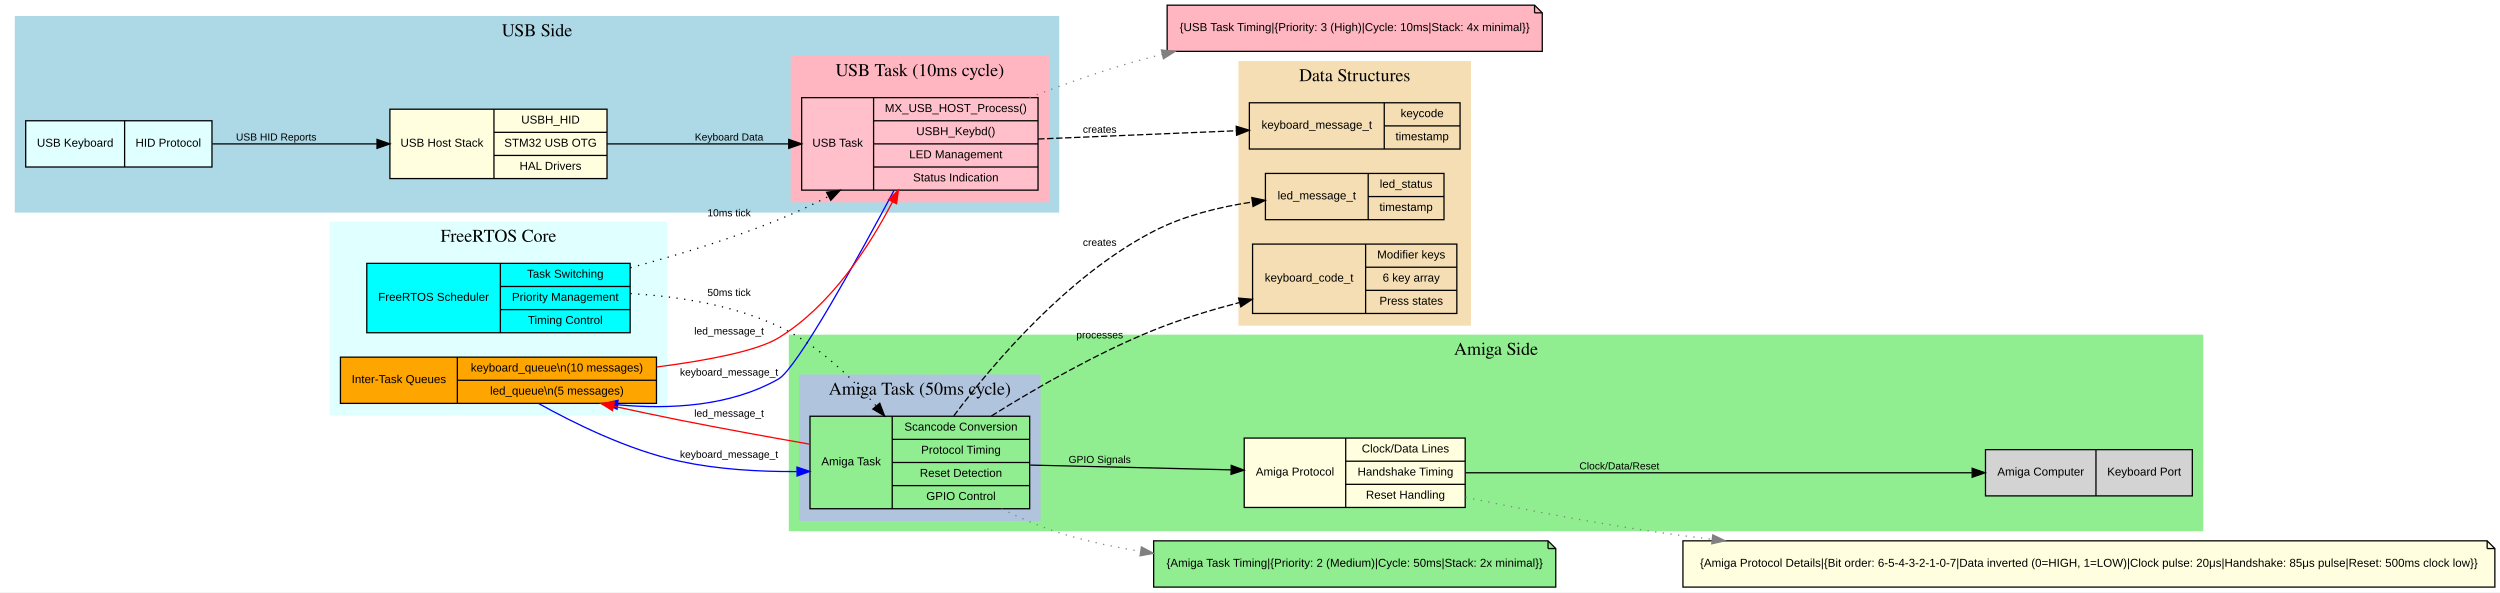
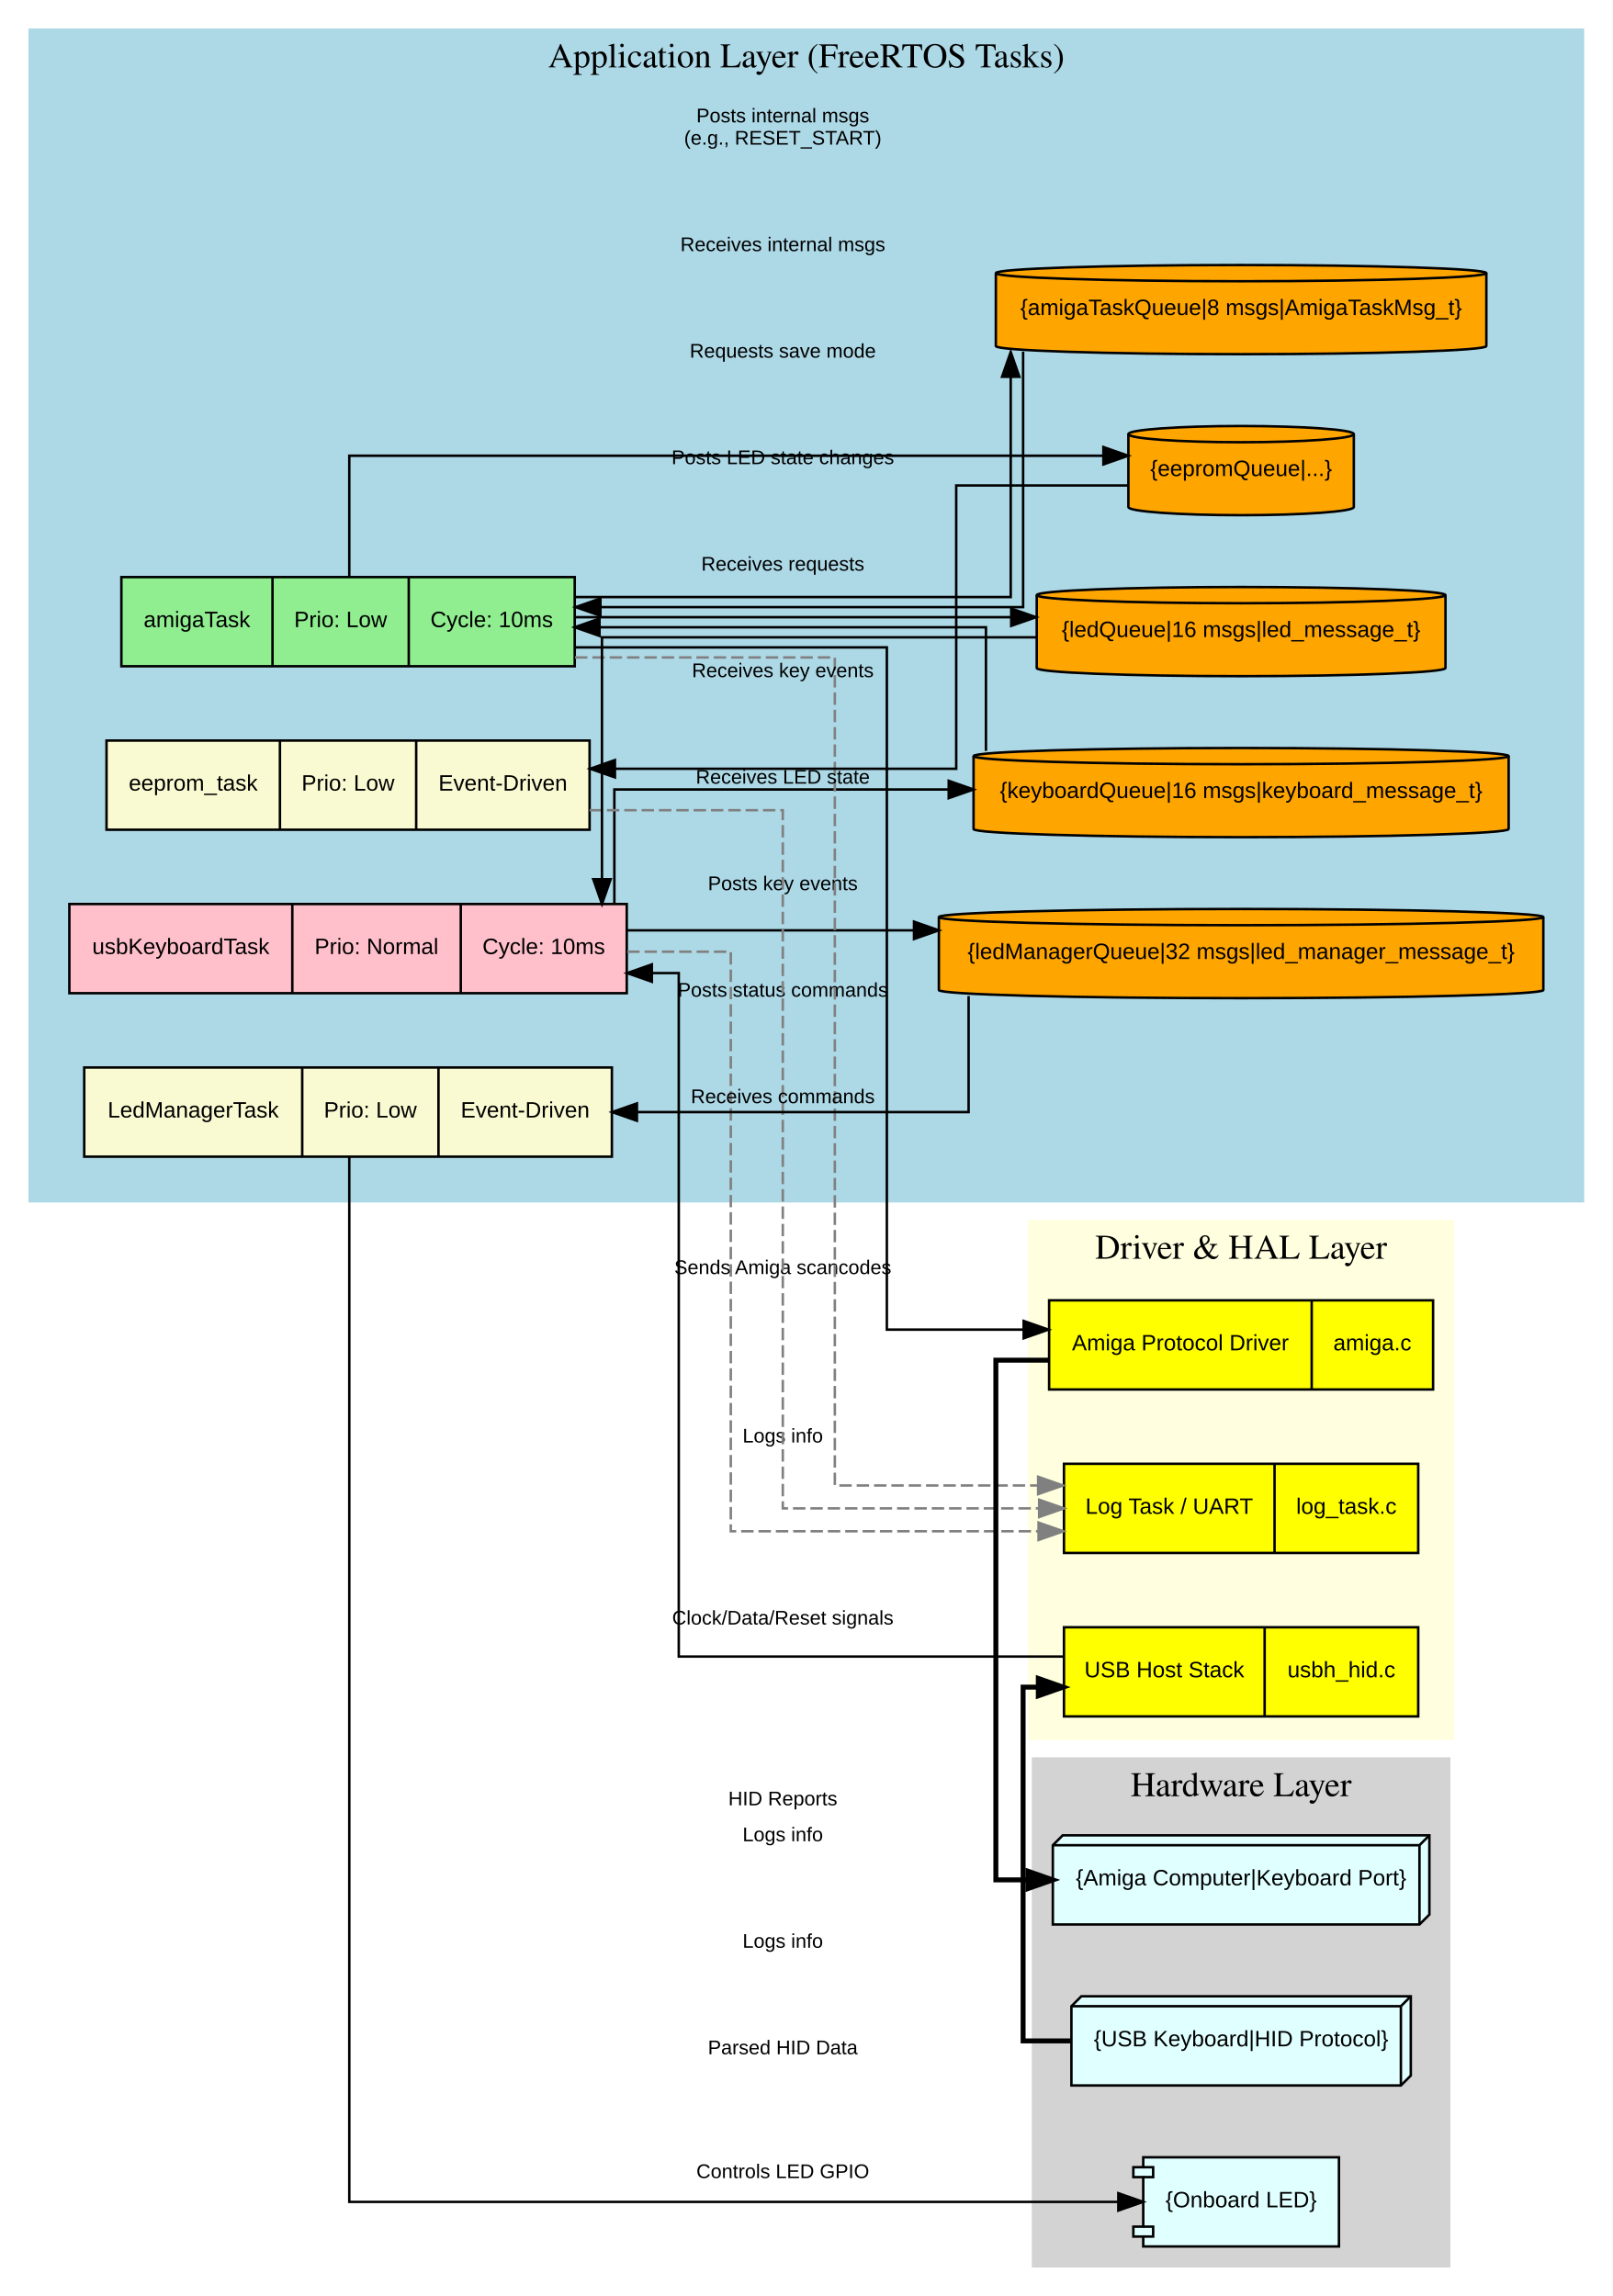
- <svg xmlns="http://www.w3.org/2000/svg" width="1946pt" height="461pt" viewBox="0.00 0.00 1946.00 461.00">
-   <g id="graph0" class="graph" transform="scale(1 1) rotate(0) translate(4 457)">
-     <polygon fill="white" stroke="transparent" points="-4,4 -4,-457 1942,-457 1942,4 -4,4" />
+ <svg xmlns="http://www.w3.org/2000/svg" width="651pt" height="927pt" viewBox="0.00 0.00 651.00 927.00">
+   <g id="graph0" class="graph" transform="scale(1 1) rotate(0) translate(4 923)">
+     <polygon fill="white" stroke="transparent" points="-4,4 -4,-923 647,-923 647,4 -4,4" />
    <g id="clust1" class="cluster">
-       <polygon fill="lightblue" stroke="lightblue" points="8,-292 8,-444 820,-444 820,-292 8,-292" />
-       <text text-anchor="middle" x="414" y="-428.8" font-family="Times,serif" font-size="14.00">USB Side</text>
+       <polygon fill="lightgrey" stroke="lightgrey" points="413,-8 413,-213 581,-213 581,-8 413,-8" />
+       <text text-anchor="middle" x="497" y="-197.8" font-family="Times,serif" font-size="14.00">Hardware Layer</text>
    </g>
    <g id="clust2" class="cluster">
-       <polygon fill="lightpink" stroke="lightpink" points="612,-300 612,-413 812,-413 812,-300 612,-300" />
-       <text text-anchor="middle" x="712" y="-397.8" font-family="Times,serif" font-size="14.00">USB Task (10ms cycle)</text>
+       <polygon fill="lightblue" stroke="lightblue" points="8,-438 8,-911 635,-911 635,-438 8,-438" />
+       <text text-anchor="middle" x="321.5" y="-895.8" font-family="Times,serif" font-size="14.00">Application Layer (FreeRTOS Tasks)</text>
    </g>
    <g id="clust3" class="cluster">
-       <polygon fill="lightcyan" stroke="lightcyan" points="253,-134 253,-284 515,-284 515,-134 253,-134" />
-       <text text-anchor="middle" x="384" y="-268.8" font-family="Times,serif" font-size="14.00">FreeRTOS Core</text>
-     </g>
+ </g>
    <g id="clust4" class="cluster">
-       <polygon fill="lightgreen" stroke="lightgreen" points="610.5,-44 610.5,-196 1710.5,-196 1710.5,-44 610.5,-44" />
-       <text text-anchor="middle" x="1160.5" y="-180.8" font-family="Times,serif" font-size="14.00">Amiga Side</text>
-     </g>
+ </g>
    <g id="clust5" class="cluster">
-       <polygon fill="lightsteelblue" stroke="lightsteelblue" points="618.5,-52 618.5,-165 805.5,-165 805.5,-52 618.5,-52" />
-       <text text-anchor="middle" x="712" y="-149.8" font-family="Times,serif" font-size="14.00">Amiga Task (50ms cycle)</text>
-     </g>
-     <g id="clust6" class="cluster">
-       <polygon fill="wheat" stroke="wheat" points="960.5,-204 960.5,-409 1140.5,-409 1140.5,-204 960.5,-204" />
-       <text text-anchor="middle" x="1050.5" y="-393.8" font-family="Times,serif" font-size="14.00">Data Structures</text>
+       <polygon fill="lightyellow" stroke="lightyellow" points="411.5,-221 411.5,-430 582.5,-430 582.5,-221 411.5,-221" />
+       <text text-anchor="middle" x="497" y="-414.8" font-family="Times,serif" font-size="14.00">Driver &amp; HAL Layer</text>
    </g>
    <g id="node1" class="node">
-       <polygon fill="lightcyan" stroke="black" points="16,-327 16,-363 161,-363 161,-327 16,-327" />
-       <text text-anchor="middle" x="54.5" y="-342.8" font-family="Arial" font-size="9.00">USB Keyboard</text>
-       <polyline fill="none" stroke="black" points="93,-327 93,-363 " />
-       <text text-anchor="middle" x="127" y="-342.8" font-family="Arial" font-size="9.00">HID Protocol</text>
+       <polygon fill="lightcyan" stroke="black" points="565.5,-117 432.5,-117 428.5,-113 428.5,-81 561.5,-81 565.5,-85 565.5,-117" />
+       <polyline fill="none" stroke="black" points="561.5,-113 428.5,-113 " />
+       <polyline fill="none" stroke="black" points="561.5,-113 561.5,-81 " />
+       <polyline fill="none" stroke="black" points="561.5,-113 565.5,-117 " />
+       <text text-anchor="middle" x="497" y="-96.8" font-family="Arial" font-size="9.00">{USB Keyboard|HID Protocol}</text>
+     </g>
+     <g id="node13" class="node">
+       <polygon fill="yellow" stroke="black" points="425.5,-230 425.5,-266 568.5,-266 568.5,-230 425.5,-230" />
+       <text text-anchor="middle" x="466" y="-245.8" font-family="Arial" font-size="9.00">USB Host Stack</text>
+       <polyline fill="none" stroke="black" points="506.5,-230 506.5,-266 " />
+       <text text-anchor="middle" x="537.5" y="-245.8" font-family="Arial" font-size="9.00">usbh_hid.c</text>
+     </g>
+     <g id="edge1" class="edge">
+       <path fill="none" stroke="black" stroke-width="2" d="M428.09,-99C416.96,-99 409,-99 409,-99 409,-99 409,-241.83 409,-241.83 409,-241.83 415.14,-241.83 415.14,-241.83" />
+       <polygon fill="black" stroke="black" stroke-width="2" points="415.14,-245.33 425.14,-241.83 415.14,-238.33 415.14,-245.33" />
+       <text text-anchor="middle" x="312" y="-194.1" font-family="Arial" font-size="8.00">HID Reports</text>
+     </g>
+     <g id="node2" class="node">
+       <polygon fill="lightcyan" stroke="black" points="573,-182 425,-182 421,-178 421,-146 569,-146 573,-150 573,-182" />
+       <polyline fill="none" stroke="black" points="569,-178 421,-178 " />
+       <polyline fill="none" stroke="black" points="569,-178 569,-146 " />
+       <polyline fill="none" stroke="black" points="569,-178 573,-182 " />
+       <text text-anchor="middle" x="497" y="-161.8" font-family="Arial" font-size="9.00">{Amiga Computer|Keyboard Port}</text>
    </g>
    <g id="node3" class="node">
-       <polygon fill="lightyellow" stroke="black" points="299.5,-318 299.5,-372 468.5,-372 468.5,-318 299.5,-318" />
-       <text text-anchor="middle" x="340" y="-342.8" font-family="Arial" font-size="9.00">USB Host Stack</text>
-       <polyline fill="none" stroke="black" points="380.5,-318 380.5,-372 " />
-       <text text-anchor="middle" x="424.5" y="-360.8" font-family="Arial" font-size="9.00">USBH_HID</text>
-       <polyline fill="none" stroke="black" points="380.5,-354 468.5,-354 " />
-       <text text-anchor="middle" x="424.5" y="-342.8" font-family="Arial" font-size="9.00">STM32 USB OTG</text>
-       <polyline fill="none" stroke="black" points="380.5,-336 468.5,-336 " />
-       <text text-anchor="middle" x="424.5" y="-324.8" font-family="Arial" font-size="9.00">HAL Drivers</text>
-     </g>
-     <g id="edge1" class="edge">
-       <path fill="none" stroke="black" d="M161.3,-345C199.87,-345 247.88,-345 289.35,-345" />
-       <polygon fill="black" stroke="black" points="289.46,-348.5 299.46,-345 289.46,-341.5 289.46,-348.5" />
-       <text text-anchor="middle" x="211" y="-347.6" font-family="Arial" font-size="8.00">USB HID Reports</text>
-     </g>
-     <g id="node2" class="node">
-       <polygon fill="pink" stroke="black" points="620,-309 620,-381 804,-381 804,-309 620,-309" />
-       <text text-anchor="middle" x="648" y="-342.8" font-family="Arial" font-size="9.00">USB Task</text>
-       <polyline fill="none" stroke="black" points="676,-309 676,-381 " />
-       <text text-anchor="middle" x="740" y="-369.8" font-family="Arial" font-size="9.00">MX_USB_HOST_Process()</text>
-       <polyline fill="none" stroke="black" points="676,-363 804,-363 " />
-       <text text-anchor="middle" x="740" y="-351.8" font-family="Arial" font-size="9.00">USBH_Keybd()</text>
-       <polyline fill="none" stroke="black" points="676,-345 804,-345 " />
-       <text text-anchor="middle" x="740" y="-333.8" font-family="Arial" font-size="9.00">LED Management</text>
-       <polyline fill="none" stroke="black" points="676,-327 804,-327 " />
-       <text text-anchor="middle" x="740" y="-315.8" font-family="Arial" font-size="9.00">Status Indication</text>
+       <polygon fill="lightcyan" stroke="black" points="536.5,-52 457.5,-52 457.5,-48 453.5,-48 453.5,-44 457.5,-44 457.5,-24 453.5,-24 453.5,-20 457.5,-20 457.5,-16 536.5,-16 536.5,-52" />
+       <polyline fill="none" stroke="black" points="457.5,-48 461.5,-48 461.5,-44 457.5,-44 " />
+       <polyline fill="none" stroke="black" points="457.5,-24 461.5,-24 461.5,-20 457.5,-20 " />
+       <text text-anchor="middle" x="497" y="-31.8" font-family="Arial" font-size="9.00">{Onboard LED}</text>
+     </g>
+     <g id="node4" class="node">
+       <polygon fill="pink" stroke="black" points="24,-522 24,-558 249,-558 249,-522 24,-522" />
+       <text text-anchor="middle" x="69" y="-537.8" font-family="Arial" font-size="9.00">usbKeyboardTask</text>
+       <polyline fill="none" stroke="black" points="114,-522 114,-558 " />
+       <text text-anchor="middle" x="148" y="-537.8" font-family="Arial" font-size="9.00">Prio: Normal</text>
+       <polyline fill="none" stroke="black" points="182,-522 182,-558 " />
+       <text text-anchor="middle" x="215.5" y="-537.8" font-family="Arial" font-size="9.00">Cycle: 10ms</text>
+     </g>
+     <g id="node8" class="node">
+       <path fill="orange" stroke="black" d="M605,-617.73C605,-619.53 556.59,-621 497,-621 437.41,-621 389,-619.53 389,-617.73 389,-617.73 389,-588.27 389,-588.27 389,-586.47 437.41,-585 497,-585 556.59,-585 605,-586.47 605,-588.27 605,-588.27 605,-617.73 605,-617.73" />
+       <path fill="none" stroke="black" d="M605,-617.73C605,-615.92 556.59,-614.45 497,-614.45 437.41,-614.45 389,-615.92 389,-617.73" />
+       <text text-anchor="middle" x="497" y="-600.8" font-family="Arial" font-size="9.00">{keyboardQueue|16 msgs|keyboard_message_t}</text>
+     </g>
+     <g id="edge3" class="edge">
+       <path fill="none" stroke="black" d="M244,-558.24C244,-577.23 244,-604.25 244,-604.25 244,-604.25 378.97,-604.25 378.97,-604.25" />
+       <polygon fill="black" stroke="black" points="378.97,-607.75 388.97,-604.25 378.97,-600.75 378.97,-607.75" />
+       <text text-anchor="middle" x="312" y="-563.6" font-family="Arial" font-size="8.00">Posts key events</text>
+     </g>
+     <g id="node10" class="node">
+       <path fill="orange" stroke="black" d="M619,-552.73C619,-554.53 564.32,-556 497,-556 429.68,-556 375,-554.53 375,-552.73 375,-552.73 375,-523.27 375,-523.27 375,-521.47 429.68,-520 497,-520 564.32,-520 619,-521.47 619,-523.27 619,-523.27 619,-552.73 619,-552.73" />
+       <path fill="none" stroke="black" d="M619,-552.73C619,-550.92 564.32,-549.45 497,-549.45 429.68,-549.45 375,-550.92 375,-552.73" />
+       <text text-anchor="middle" x="497" y="-535.8" font-family="Arial" font-size="9.00">{ledManagerQueue|32 msgs|led_manager_message_t}</text>
+     </g>
+     <g id="edge7" class="edge">
+       <path fill="none" stroke="black" d="M249.08,-547.38C249.08,-547.38 364.96,-547.38 364.96,-547.38" />
+       <polygon fill="black" stroke="black" points="364.96,-550.88 374.96,-547.38 364.96,-543.88 364.96,-550.88" />
+       <text text-anchor="middle" x="312" y="-520.6" font-family="Arial" font-size="8.00">Posts status commands</text>
+     </g>
+     <g id="node15" class="node">
+       <polygon fill="yellow" stroke="black" points="425.5,-296 425.5,-332 568.5,-332 568.5,-296 425.5,-296" />
+       <text text-anchor="middle" x="468" y="-311.8" font-family="Arial" font-size="9.00">Log Task / UART</text>
+       <polyline fill="none" stroke="black" points="510.5,-296 510.5,-332 " />
+       <text text-anchor="middle" x="539.5" y="-311.8" font-family="Arial" font-size="9.00">log_task.c</text>
+     </g>
+     <g id="edge16" class="edge">
+       <path fill="none" stroke="grey" stroke-dasharray="5,2" d="M249.19,-538.75C272.95,-538.75 291,-538.75 291,-538.75 291,-538.75 291,-304.75 291,-304.75 291,-304.75 415.24,-304.75 415.24,-304.75" />
+       <polygon fill="grey" stroke="grey" points="415.24,-308.25 425.24,-304.75 415.24,-301.25 415.24,-308.25" />
+       <text text-anchor="middle" x="312" y="-136.6" font-family="Arial" font-size="8.00">Logs info</text>
    </g>
    <g id="node5" class="node">
-       <polygon fill="orange" stroke="black" points="261,-143 261,-179 507,-179 507,-143 261,-143" />
-       <text text-anchor="middle" x="306.5" y="-158.8" font-family="Arial" font-size="9.00">Inter-Task Queues</text>
-       <polyline fill="none" stroke="black" points="352,-143 352,-179 " />
-       <text text-anchor="middle" x="429.5" y="-167.8" font-family="Arial" font-size="9.00">keyboard_queue\n(10 messages)</text>
-       <polyline fill="none" stroke="black" points="352,-161 507,-161 " />
-       <text text-anchor="middle" x="429.5" y="-149.8" font-family="Arial" font-size="9.00">led_queue\n(5 messages)</text>
-     </g>
-     <g id="edge3" class="edge">
-       <path fill="none" stroke="blue" d="M691.93,-308.8C664.73,-257.86 616.49,-170.28 602,-162 564.68,-140.68 517.52,-138.16 476.71,-141.92" />
-       <polygon fill="blue" stroke="blue" points="476.33,-138.44 466.75,-142.98 477.07,-145.41 476.33,-138.44" />
-       <text text-anchor="middle" x="563.5" y="-164.6" font-family="Arial" font-size="8.00">keyboard_message_t</text>
+       <polygon fill="lightgreen" stroke="black" points="45,-654 45,-690 228,-690 228,-654 45,-654" />
+       <text text-anchor="middle" x="75.5" y="-669.8" font-family="Arial" font-size="9.00">amigaTask</text>
+       <polyline fill="none" stroke="black" points="106,-654 106,-690 " />
+       <text text-anchor="middle" x="133.5" y="-669.8" font-family="Arial" font-size="9.00">Prio: Low</text>
+       <polyline fill="none" stroke="black" points="161,-654 161,-690 " />
+       <text text-anchor="middle" x="194.5" y="-669.8" font-family="Arial" font-size="9.00">Cycle: 10ms</text>
    </g>
    <g id="node9" class="node">
-       <polygon fill="wheat" stroke="black" points="968.5,-341 968.5,-377 1132.5,-377 1132.5,-341 968.5,-341" />
-       <text text-anchor="middle" x="1021" y="-356.8" font-family="Arial" font-size="9.00">keyboard_message_t</text>
-       <polyline fill="none" stroke="black" points="1073.5,-341 1073.5,-377 " />
-       <text text-anchor="middle" x="1103" y="-365.8" font-family="Arial" font-size="9.00">keycode</text>
-       <polyline fill="none" stroke="black" points="1073.5,-359 1132.5,-359 " />
-       <text text-anchor="middle" x="1103" y="-347.8" font-family="Arial" font-size="9.00">timestamp</text>
+       <path fill="orange" stroke="black" d="M579.5,-682.73C579.5,-684.53 542.52,-686 497,-686 451.48,-686 414.5,-684.53 414.5,-682.73 414.5,-682.73 414.5,-653.27 414.5,-653.27 414.5,-651.47 451.48,-650 497,-650 542.52,-650 579.5,-651.47 579.5,-653.27 579.5,-653.27 579.5,-682.73 579.5,-682.73" />
+       <path fill="none" stroke="black" d="M579.5,-682.73C579.5,-680.92 542.52,-679.45 497,-679.45 451.48,-679.45 414.5,-680.92 414.5,-682.73" />
+       <text text-anchor="middle" x="497" y="-665.8" font-family="Arial" font-size="9.00">{ledQueue|16 msgs|led_message_t}</text>
+     </g>
+     <g id="edge5" class="edge">
+       <path fill="none" stroke="black" d="M228.4,-673.81C228.4,-673.81 404.2,-673.81 404.2,-673.81" />
+       <polygon fill="black" stroke="black" points="404.2,-677.31 414.2,-673.81 404.2,-670.31 404.2,-677.31" />
+       <text text-anchor="middle" x="312" y="-735.6" font-family="Arial" font-size="8.00">Posts LED state changes</text>
+     </g>
+     <g id="node11" class="node">
+       <path fill="orange" stroke="black" d="M596,-812.73C596,-814.53 551.63,-816 497,-816 442.37,-816 398,-814.53 398,-812.73 398,-812.73 398,-783.27 398,-783.27 398,-781.47 442.37,-780 497,-780 551.63,-780 596,-781.47 596,-783.27 596,-783.27 596,-812.73 596,-812.73" />
+       <path fill="none" stroke="black" d="M596,-812.73C596,-810.92 551.63,-809.45 497,-809.45 442.37,-809.45 398,-810.92 398,-812.73" />
+       <text text-anchor="middle" x="497" y="-795.8" font-family="Arial" font-size="9.00">{amigaTaskQueue|8 msgs|AmigaTaskMsg_t}</text>
+     </g>
+     <g id="edge10" class="edge">
+       <path fill="none" stroke="black" d="M228.18,-681.94C305.62,-681.94 404,-681.94 404,-681.94 404,-681.94 404,-770.87 404,-770.87" />
+       <polygon fill="black" stroke="black" points="400.5,-770.87 404,-780.87 407.5,-770.87 400.5,-770.87" />
+       <text text-anchor="middle" x="312" y="-873.6" font-family="Arial" font-size="8.00">Posts internal msgs</text>
+       <text text-anchor="middle" x="312" y="-864.6" font-family="Arial" font-size="8.00">(e.g., RESET_START)</text>
+     </g>
+     <g id="node12" class="node">
+       <path fill="orange" stroke="black" d="M542.5,-747.73C542.5,-749.53 522.11,-751 497,-751 471.89,-751 451.5,-749.53 451.5,-747.73 451.5,-747.73 451.5,-718.27 451.5,-718.27 451.5,-716.47 471.89,-715 497,-715 522.11,-715 542.5,-716.47 542.5,-718.27 542.5,-718.27 542.5,-747.73 542.5,-747.73" />
+       <path fill="none" stroke="black" d="M542.5,-747.73C542.5,-745.92 522.11,-744.45 497,-744.45 471.89,-744.45 451.5,-745.92 451.5,-747.73" />
+       <text text-anchor="middle" x="497" y="-730.8" font-family="Arial" font-size="9.00">{eepromQueue|...}</text>
+     </g>
+     <g id="edge14" class="edge">
+       <path fill="none" stroke="black" d="M137,-690.31C137,-710.15 137,-739 137,-739 137,-739 441.41,-739 441.41,-739" />
+       <polygon fill="black" stroke="black" points="441.41,-742.5 451.41,-739 441.41,-735.5 441.41,-742.5" />
+       <text text-anchor="middle" x="312" y="-778.6" font-family="Arial" font-size="8.00">Requests save mode</text>
+     </g>
+     <g id="node14" class="node">
+       <polygon fill="yellow" stroke="black" points="419.5,-362 419.5,-398 574.5,-398 574.5,-362 419.5,-362" />
+       <text text-anchor="middle" x="472.5" y="-377.8" font-family="Arial" font-size="9.00">Amiga Protocol Driver</text>
+       <polyline fill="none" stroke="black" points="525.5,-362 525.5,-398 " />
+       <text text-anchor="middle" x="550" y="-377.8" font-family="Arial" font-size="9.00">amiga.c</text>
+     </g>
+     <g id="edge12" class="edge">
+       <path fill="none" stroke="black" d="M228.11,-661.62C287.55,-661.62 354,-661.62 354,-661.62 354,-661.62 354,-386.17 354,-386.17 354,-386.17 409.22,-386.17 409.22,-386.17" />
+       <polygon fill="black" stroke="black" points="409.22,-389.67 419.22,-386.17 409.22,-382.67 409.22,-389.67" />
+       <text text-anchor="middle" x="312" y="-408.6" font-family="Arial" font-size="8.00">Sends Amiga scancodes</text>
+     </g>
+     <g id="edge17" class="edge">
+       <path fill="none" stroke="grey" stroke-dasharray="5,2" d="M228.13,-657.56C279.36,-657.56 333,-657.56 333,-657.56 333,-657.56 333,-323.25 333,-323.25 333,-323.25 415.07,-323.25 415.07,-323.25" />
+       <polygon fill="grey" stroke="grey" points="415.07,-326.75 425.07,-323.25 415.07,-319.75 415.07,-326.75" />
+       <text text-anchor="middle" x="312" y="-340.6" font-family="Arial" font-size="8.00">Logs info</text>
+     </g>
+     <g id="node6" class="node">
+       <polygon fill="lightgoldenrodyellow" stroke="black" points="30,-456 30,-492 243,-492 243,-456 30,-456" />
+       <text text-anchor="middle" x="74" y="-471.8" font-family="Arial" font-size="9.00">LedManagerTask</text>
+       <polyline fill="none" stroke="black" points="118,-456 118,-492 " />
+       <text text-anchor="middle" x="145.5" y="-471.8" font-family="Arial" font-size="9.00">Prio: Low</text>
+       <polyline fill="none" stroke="black" points="173,-456 173,-492 " />
+       <text text-anchor="middle" x="208" y="-471.8" font-family="Arial" font-size="9.00">Event-Driven</text>
+     </g>
+     <g id="edge9" class="edge">
+       <path fill="none" stroke="black" d="M137,-455.93C137,-373.13 137,-34 137,-34 137,-34 447.44,-34 447.44,-34" />
+       <polygon fill="black" stroke="black" points="447.44,-37.5 457.44,-34 447.44,-30.5 447.44,-37.5" />
+       <text text-anchor="middle" x="312" y="-43.6" font-family="Arial" font-size="8.00">Controls LED GPIO</text>
+     </g>
+     <g id="node7" class="node">
+       <polygon fill="lightgoldenrodyellow" stroke="black" points="39,-588 39,-624 234,-624 234,-588 39,-588" />
+       <text text-anchor="middle" x="74" y="-603.8" font-family="Arial" font-size="9.00">eeprom_task</text>
+       <polyline fill="none" stroke="black" points="109,-588 109,-624 " />
+       <text text-anchor="middle" x="136.5" y="-603.8" font-family="Arial" font-size="9.00">Prio: Low</text>
+       <polyline fill="none" stroke="black" points="164,-588 164,-624 " />
+       <text text-anchor="middle" x="199" y="-603.8" font-family="Arial" font-size="9.00">Event-Driven</text>
+     </g>
+     <g id="edge18" class="edge">
+       <path fill="none" stroke="grey" stroke-dasharray="5,2" d="M234,-595.88C274.4,-595.88 312,-595.88 312,-595.88 312,-595.88 312,-314 312,-314 312,-314 415.47,-314 415.47,-314" />
+       <polygon fill="grey" stroke="grey" points="415.47,-317.5 425.47,-314 415.47,-310.5 415.47,-317.5" />
+       <text text-anchor="middle" x="312" y="-179.6" font-family="Arial" font-size="8.00">Logs info</text>
+     </g>
+     <g id="edge4" class="edge">
+       <path fill="none" stroke="black" d="M394,-619.84C394,-639.62 394,-669.75 394,-669.75 394,-669.75 238.01,-669.75 238.01,-669.75" />
+       <polygon fill="black" stroke="black" points="238.01,-666.25 228.01,-669.75 238.01,-673.25 238.01,-666.25" />
+       <text text-anchor="middle" x="312" y="-649.6" font-family="Arial" font-size="8.00">Receives key events</text>
+     </g>
+     <g id="edge6" class="edge">
+       <path fill="none" stroke="black" d="M414.3,-665.69C338.84,-665.69 239,-665.69 239,-665.69 239,-665.69 239,-568.01 239,-568.01" />
+       <polygon fill="black" stroke="black" points="242.5,-568.01 239,-558.01 235.5,-568.01 242.5,-568.01" />
+       <text text-anchor="middle" x="312" y="-606.6" font-family="Arial" font-size="8.00">Receives LED state</text>
+     </g>
+     <g id="edge8" class="edge">
+       <path fill="none" stroke="black" d="M387,-520.85C387,-501.89 387,-474 387,-474 387,-474 253.1,-474 253.1,-474" />
+       <polygon fill="black" stroke="black" points="253.1,-470.5 243.1,-474 253.1,-477.5 253.1,-470.5" />
+       <text text-anchor="middle" x="312" y="-477.6" font-family="Arial" font-size="8.00">Receives commands</text>
    </g>
    <g id="edge11" class="edge">
-       <path fill="none" stroke="black" stroke-dasharray="5,2" d="M804.06,-348.79C851.94,-350.78 910.47,-353.22 958.37,-355.21" />
-       <polygon fill="black" stroke="black" points="958.28,-358.71 968.42,-355.63 958.57,-351.71 958.28,-358.71" />
-       <text text-anchor="middle" x="852" y="-353.6" font-family="Arial" font-size="8.00">creates</text>
-     </g>
-     <g id="node12" class="node">
-       <polygon fill="lightpink" stroke="black" points="1190.5,-453 904.5,-453 904.5,-417 1196.5,-417 1196.5,-447 1190.5,-453" />
-       <polyline fill="none" stroke="black" points="1190.5,-453 1190.5,-447 " />
-       <polyline fill="none" stroke="black" points="1196.5,-447 1190.5,-447 " />
-       <text text-anchor="middle" x="1050.5" y="-432.8" font-family="Arial" font-size="9.00">{USB Task Timing|{Priority: 3 (High)|Cycle: 10ms|Stack: 4x minimal}}</text>
-     </g>
-     <g id="edge14" class="edge">
-       <path fill="none" stroke="gray" stroke-dasharray="1,5" d="M797.4,-381.08C827.44,-392.75 861.8,-404.78 894,-413 896.2,-413.56 898.42,-414.11 900.66,-414.65" />
-       <polygon fill="gray" stroke="gray" points="900.05,-418.1 910.58,-416.91 901.61,-411.27 900.05,-418.1" />
+       <path fill="none" stroke="black" d="M409,-781.04C409,-747.93 409,-677.88 409,-677.88 409,-677.88 238.38,-677.88 238.38,-677.88" />
+       <polygon fill="black" stroke="black" points="238.38,-674.38 228.38,-677.88 238.38,-681.38 238.38,-674.38" />
+       <text text-anchor="middle" x="312" y="-821.6" font-family="Arial" font-size="8.00">Receives internal msgs</text>
+     </g>
+     <g id="edge15" class="edge">
+       <path fill="none" stroke="black" d="M451.22,-727C419.15,-727 382,-727 382,-727 382,-727 382,-612.62 382,-612.62 382,-612.62 244.23,-612.62 244.23,-612.62" />
+       <polygon fill="black" stroke="black" points="244.23,-609.13 234.23,-612.62 244.23,-616.13 244.23,-609.13" />
+       <text text-anchor="middle" x="312" y="-692.6" font-family="Arial" font-size="8.00">Receives requests</text>
    </g>
    <g id="edge2" class="edge">
-       <path fill="none" stroke="black" d="M468.53,-345C511.59,-345 564.44,-345 609.8,-345" />
-       <polygon fill="black" stroke="black" points="609.95,-348.5 619.95,-345 609.95,-341.5 609.95,-348.5" />
-       <text text-anchor="middle" x="563.5" y="-347.6" font-family="Arial" font-size="8.00">Keyboard Data</text>
-     </g>
-     <g id="node4" class="node">
-       <polygon fill="cyan" stroke="black" points="281.5,-198 281.5,-252 486.5,-252 486.5,-198 281.5,-198" />
-       <text text-anchor="middle" x="333.5" y="-222.8" font-family="Arial" font-size="9.00">FreeRTOS Scheduler</text>
-       <polyline fill="none" stroke="black" points="385.5,-198 385.5,-252 " />
-       <text text-anchor="middle" x="436" y="-240.8" font-family="Arial" font-size="9.00">Task Switching</text>
-       <polyline fill="none" stroke="black" points="385.5,-234 486.5,-234 " />
-       <text text-anchor="middle" x="436" y="-222.8" font-family="Arial" font-size="9.00">Priority Management</text>
-       <polyline fill="none" stroke="black" points="385.5,-216 486.5,-216 " />
-       <text text-anchor="middle" x="436" y="-204.8" font-family="Arial" font-size="9.00">Timing Control</text>
-     </g>
-     <g id="edge9" class="edge">
-       <path fill="none" stroke="black" stroke-dasharray="1,5" d="M486.76,-248.61C523.66,-258.46 565.28,-271.12 602,-286 614.84,-291.2 628.11,-297.52 640.79,-304.06" />
-       <polygon fill="black" stroke="black" points="639.42,-307.3 649.9,-308.85 642.68,-301.1 639.42,-307.3" />
-       <text text-anchor="middle" x="563.5" y="-288.6" font-family="Arial" font-size="8.00">10ms tick</text>
-     </g>
-     <g id="node6" class="node">
-       <polygon fill="lightgreen" stroke="black" points="626.5,-61 626.5,-133 797.5,-133 797.5,-61 626.5,-61" />
-       <text text-anchor="middle" x="658.5" y="-94.8" font-family="Arial" font-size="9.00">Amiga Task</text>
-       <polyline fill="none" stroke="black" points="690.5,-61 690.5,-133 " />
-       <text text-anchor="middle" x="744" y="-121.8" font-family="Arial" font-size="9.00">Scancode Conversion</text>
-       <polyline fill="none" stroke="black" points="690.5,-115 797.5,-115 " />
-       <text text-anchor="middle" x="744" y="-103.8" font-family="Arial" font-size="9.00">Protocol Timing</text>
-       <polyline fill="none" stroke="black" points="690.5,-97 797.5,-97 " />
-       <text text-anchor="middle" x="744" y="-85.8" font-family="Arial" font-size="9.00">Reset Detection</text>
-       <polyline fill="none" stroke="black" points="690.5,-79 797.5,-79 " />
-       <text text-anchor="middle" x="744" y="-67.8" font-family="Arial" font-size="9.00">GPIO Control</text>
-     </g>
-     <g id="edge10" class="edge">
-       <path fill="none" stroke="black" stroke-dasharray="1,5" d="M486.73,-228.49C524.41,-226.29 566.56,-219.52 602,-203 631.85,-189.08 658.5,-163.55 677.98,-141.03" />
-       <polygon fill="black" stroke="black" points="680.8,-143.11 684.56,-133.21 675.44,-138.6 680.8,-143.11" />
-       <text text-anchor="middle" x="563.5" y="-226.6" font-family="Arial" font-size="8.00">50ms tick</text>
-     </g>
-     <g id="edge6" class="edge">
-       <path fill="none" stroke="red" d="M507.23,-171.35C547.04,-176.47 585.29,-183.8 602,-194 642.65,-218.83 672.62,-265.09 690.73,-299.9" />
-       <polygon fill="red" stroke="red" points="687.66,-301.59 695.3,-308.93 693.91,-298.43 687.66,-301.59" />
-       <text text-anchor="middle" x="563.5" y="-196.6" font-family="Arial" font-size="8.00">led_message_t</text>
-     </g>
-     <g id="edge4" class="edge">
-       <path fill="none" stroke="blue" d="M415.13,-142.97C442.65,-127.61 485.02,-106.69 525,-98 554.21,-91.65 586.63,-89.76 616.1,-89.94" />
-       <polygon fill="blue" stroke="blue" points="616.35,-93.44 626.39,-90.08 616.44,-86.44 616.35,-93.44" />
-       <text text-anchor="middle" x="563.5" y="-100.6" font-family="Arial" font-size="8.00">keyboard_message_t</text>
-     </g>
-     <g id="edge5" class="edge">
-       <path fill="none" stroke="red" d="M626.13,-111.28C594.35,-116.83 557.97,-123.43 525,-130 508.37,-133.32 490.67,-137.06 473.66,-140.77" />
-       <polygon fill="red" stroke="red" points="472.75,-137.39 463.73,-142.95 474.25,-144.23 472.75,-137.39" />
-       <text text-anchor="middle" x="563.5" y="-132.6" font-family="Arial" font-size="8.00">led_message_t</text>
-     </g>
-     <g id="node7" class="node">
-       <polygon fill="lightyellow" stroke="black" points="964.5,-62 964.5,-116 1136.5,-116 1136.5,-62 964.5,-62" />
-       <text text-anchor="middle" x="1004" y="-86.8" font-family="Arial" font-size="9.00">Amiga Protocol</text>
-       <polyline fill="none" stroke="black" points="1043.5,-62 1043.5,-116 " />
-       <text text-anchor="middle" x="1090" y="-104.8" font-family="Arial" font-size="9.00">Clock/Data Lines</text>
-       <polyline fill="none" stroke="black" points="1043.5,-98 1136.5,-98 " />
-       <text text-anchor="middle" x="1090" y="-86.8" font-family="Arial" font-size="9.00">Handshake Timing</text>
-       <polyline fill="none" stroke="black" points="1043.5,-80 1136.5,-80 " />
-       <text text-anchor="middle" x="1090" y="-68.8" font-family="Arial" font-size="9.00">Reset Handling</text>
-     </g>
-     <g id="edge7" class="edge">
-       <path fill="none" stroke="black" d="M797.91,-94.98C845.55,-93.85 905.1,-92.43 954.31,-91.26" />
-       <polygon fill="black" stroke="black" points="954.41,-94.76 964.32,-91.03 954.24,-87.76 954.41,-94.76" />
-       <text text-anchor="middle" x="852" y="-96.6" font-family="Arial" font-size="8.00">GPIO Signals</text>
-     </g>
-     <g id="node10" class="node">
-       <polygon fill="wheat" stroke="black" points="981,-286 981,-322 1120,-322 1120,-286 981,-286" />
-       <text text-anchor="middle" x="1021" y="-301.8" font-family="Arial" font-size="9.00">led_message_t</text>
-       <polyline fill="none" stroke="black" points="1061,-286 1061,-322 " />
-       <text text-anchor="middle" x="1090.5" y="-310.8" font-family="Arial" font-size="9.00">led_status</text>
-       <polyline fill="none" stroke="black" points="1061,-304 1120,-304 " />
-       <text text-anchor="middle" x="1090.5" y="-292.8" font-family="Arial" font-size="9.00">timestamp</text>
-     </g>
-     <g id="edge12" class="edge">
-       <path fill="none" stroke="black" stroke-dasharray="5,2" d="M738.45,-133.32C769.9,-175.17 827.47,-242.6 894,-277 917.42,-289.11 945.2,-295.93 970.76,-299.73" />
-       <polygon fill="black" stroke="black" points="970.43,-303.22 980.81,-301.09 971.37,-296.28 970.43,-303.22" />
-       <text text-anchor="middle" x="852" y="-265.6" font-family="Arial" font-size="8.00">creates</text>
-     </g>
-     <g id="node11" class="node">
-       <polygon fill="wheat" stroke="black" points="971,-213 971,-267 1130,-267 1130,-213 971,-213" />
-       <text text-anchor="middle" x="1015" y="-237.8" font-family="Arial" font-size="9.00">keyboard_code_t</text>
-       <polyline fill="none" stroke="black" points="1059,-213 1059,-267 " />
-       <text text-anchor="middle" x="1094.5" y="-255.8" font-family="Arial" font-size="9.00">Modifier keys</text>
-       <polyline fill="none" stroke="black" points="1059,-249 1130,-249 " />
-       <text text-anchor="middle" x="1094.5" y="-237.8" font-family="Arial" font-size="9.00">6 key array</text>
-       <polyline fill="none" stroke="black" points="1059,-231 1130,-231 " />
-       <text text-anchor="middle" x="1094.5" y="-219.8" font-family="Arial" font-size="9.00">Press states</text>
+       <path fill="none" stroke="black" d="M425.49,-254.17C358.95,-254.17 270,-254.17 270,-254.17 270,-254.17 270,-530.12 270,-530.12 270,-530.12 259.14,-530.12 259.14,-530.12" />
+       <polygon fill="black" stroke="black" points="259.14,-526.63 249.14,-530.12 259.14,-533.63 259.14,-526.63" />
+       <text text-anchor="middle" x="312" y="-93.6" font-family="Arial" font-size="8.00">Parsed HID Data</text>
    </g>
    <g id="edge13" class="edge">
-       <path fill="none" stroke="black" stroke-dasharray="5,2" d="M767.73,-133.24C802.67,-155.07 849.59,-182.03 894,-200 915.16,-208.56 938.69,-215.74 960.91,-221.54" />
-       <polygon fill="black" stroke="black" points="960.13,-224.95 970.68,-224.03 961.85,-218.17 960.13,-224.95" />
-       <text text-anchor="middle" x="852" y="-193.6" font-family="Arial" font-size="8.00">processes</text>
-     </g>
-     <g id="node13" class="node">
-       <polygon fill="lightgreen" stroke="black" points="1201,-36 894,-36 894,0 1207,0 1207,-30 1201,-36" />
-       <polyline fill="none" stroke="black" points="1201,-36 1201,-30 " />
-       <polyline fill="none" stroke="black" points="1207,-30 1201,-30 " />
-       <text text-anchor="middle" x="1050.5" y="-15.8" font-family="Arial" font-size="9.00">{Amiga Task Timing|{Priority: 2 (Medium)|Cycle: 50ms|Stack: 2x minimal}}</text>
-     </g>
-     <g id="edge15" class="edge">
-       <path fill="none" stroke="gray" stroke-dasharray="1,5" d="M775.52,-60.93C792.11,-52.8 810.33,-45.07 828,-40 845.87,-34.87 864.85,-30.89 883.89,-27.81" />
-       <polygon fill="gray" stroke="gray" points="884.49,-31.26 893.84,-26.28 883.42,-24.34 884.49,-31.26" />
-     </g>
-     <g id="node8" class="node">
-       <polygon fill="lightgray" stroke="black" points="1541.5,-71 1541.5,-107 1702.5,-107 1702.5,-71 1541.5,-71" />
-       <text text-anchor="middle" x="1584.5" y="-86.8" font-family="Arial" font-size="9.00">Amiga Computer</text>
-       <polyline fill="none" stroke="black" points="1627.5,-71 1627.5,-107 " />
-       <text text-anchor="middle" x="1665" y="-86.8" font-family="Arial" font-size="9.00">Keyboard Port</text>
-     </g>
-     <g id="edge8" class="edge">
-       <path fill="none" stroke="black" d="M1136.76,-89C1242.72,-89 1422.75,-89 1530.9,-89" />
-       <polygon fill="black" stroke="black" points="1531.14,-92.5 1541.14,-89 1531.14,-85.5 1531.14,-92.5" />
-       <text text-anchor="middle" x="1256.5" y="-91.6" font-family="Arial" font-size="8.00">Clock/Data/Reset</text>
-     </g>
-     <g id="node14" class="node">
-       <polygon fill="lightyellow" stroke="black" points="1932,-36 1306,-36 1306,0 1938,0 1938,-30 1932,-36" />
-       <polyline fill="none" stroke="black" points="1932,-36 1932,-30 " />
-       <polyline fill="none" stroke="black" points="1938,-30 1932,-30 " />
-       <text text-anchor="middle" x="1622" y="-15.8" font-family="Arial" font-size="9.00">{Amiga Protocol Details|{Bit order: 6-5-4-3-2-1-0-7|Data inverted (0=HIGH, 1=LOW)|Clock pulse: 20μs|Handshake: 85μs pulse|Reset: 500ms clock low}}</text>
-     </g>
-     <g id="edge16" class="edge">
-       <path fill="none" stroke="gray" stroke-dasharray="1,5" d="M1136.79,-69.92C1186.01,-59.57 1249.23,-47.42 1306,-40 1313.46,-39.02 1321.04,-38.09 1328.68,-37.2" />
-       <polygon fill="gray" stroke="gray" points="1329.23,-40.66 1338.76,-36.04 1328.43,-33.7 1329.23,-40.66" />
+       <path fill="none" stroke="black" stroke-width="2" d="M419.48,-373.83C406.96,-373.83 398,-373.83 398,-373.83 398,-373.83 398,-164 398,-164 398,-164 410.96,-164 410.96,-164" />
+       <polygon fill="black" stroke="black" stroke-width="2" points="410.96,-167.5 420.96,-164 410.96,-160.5 410.96,-167.5" />
+       <text text-anchor="middle" x="312" y="-267.1" font-family="Arial" font-size="8.00">Clock/Data/Reset signals</text>
    </g>
  </g>
</svg>
